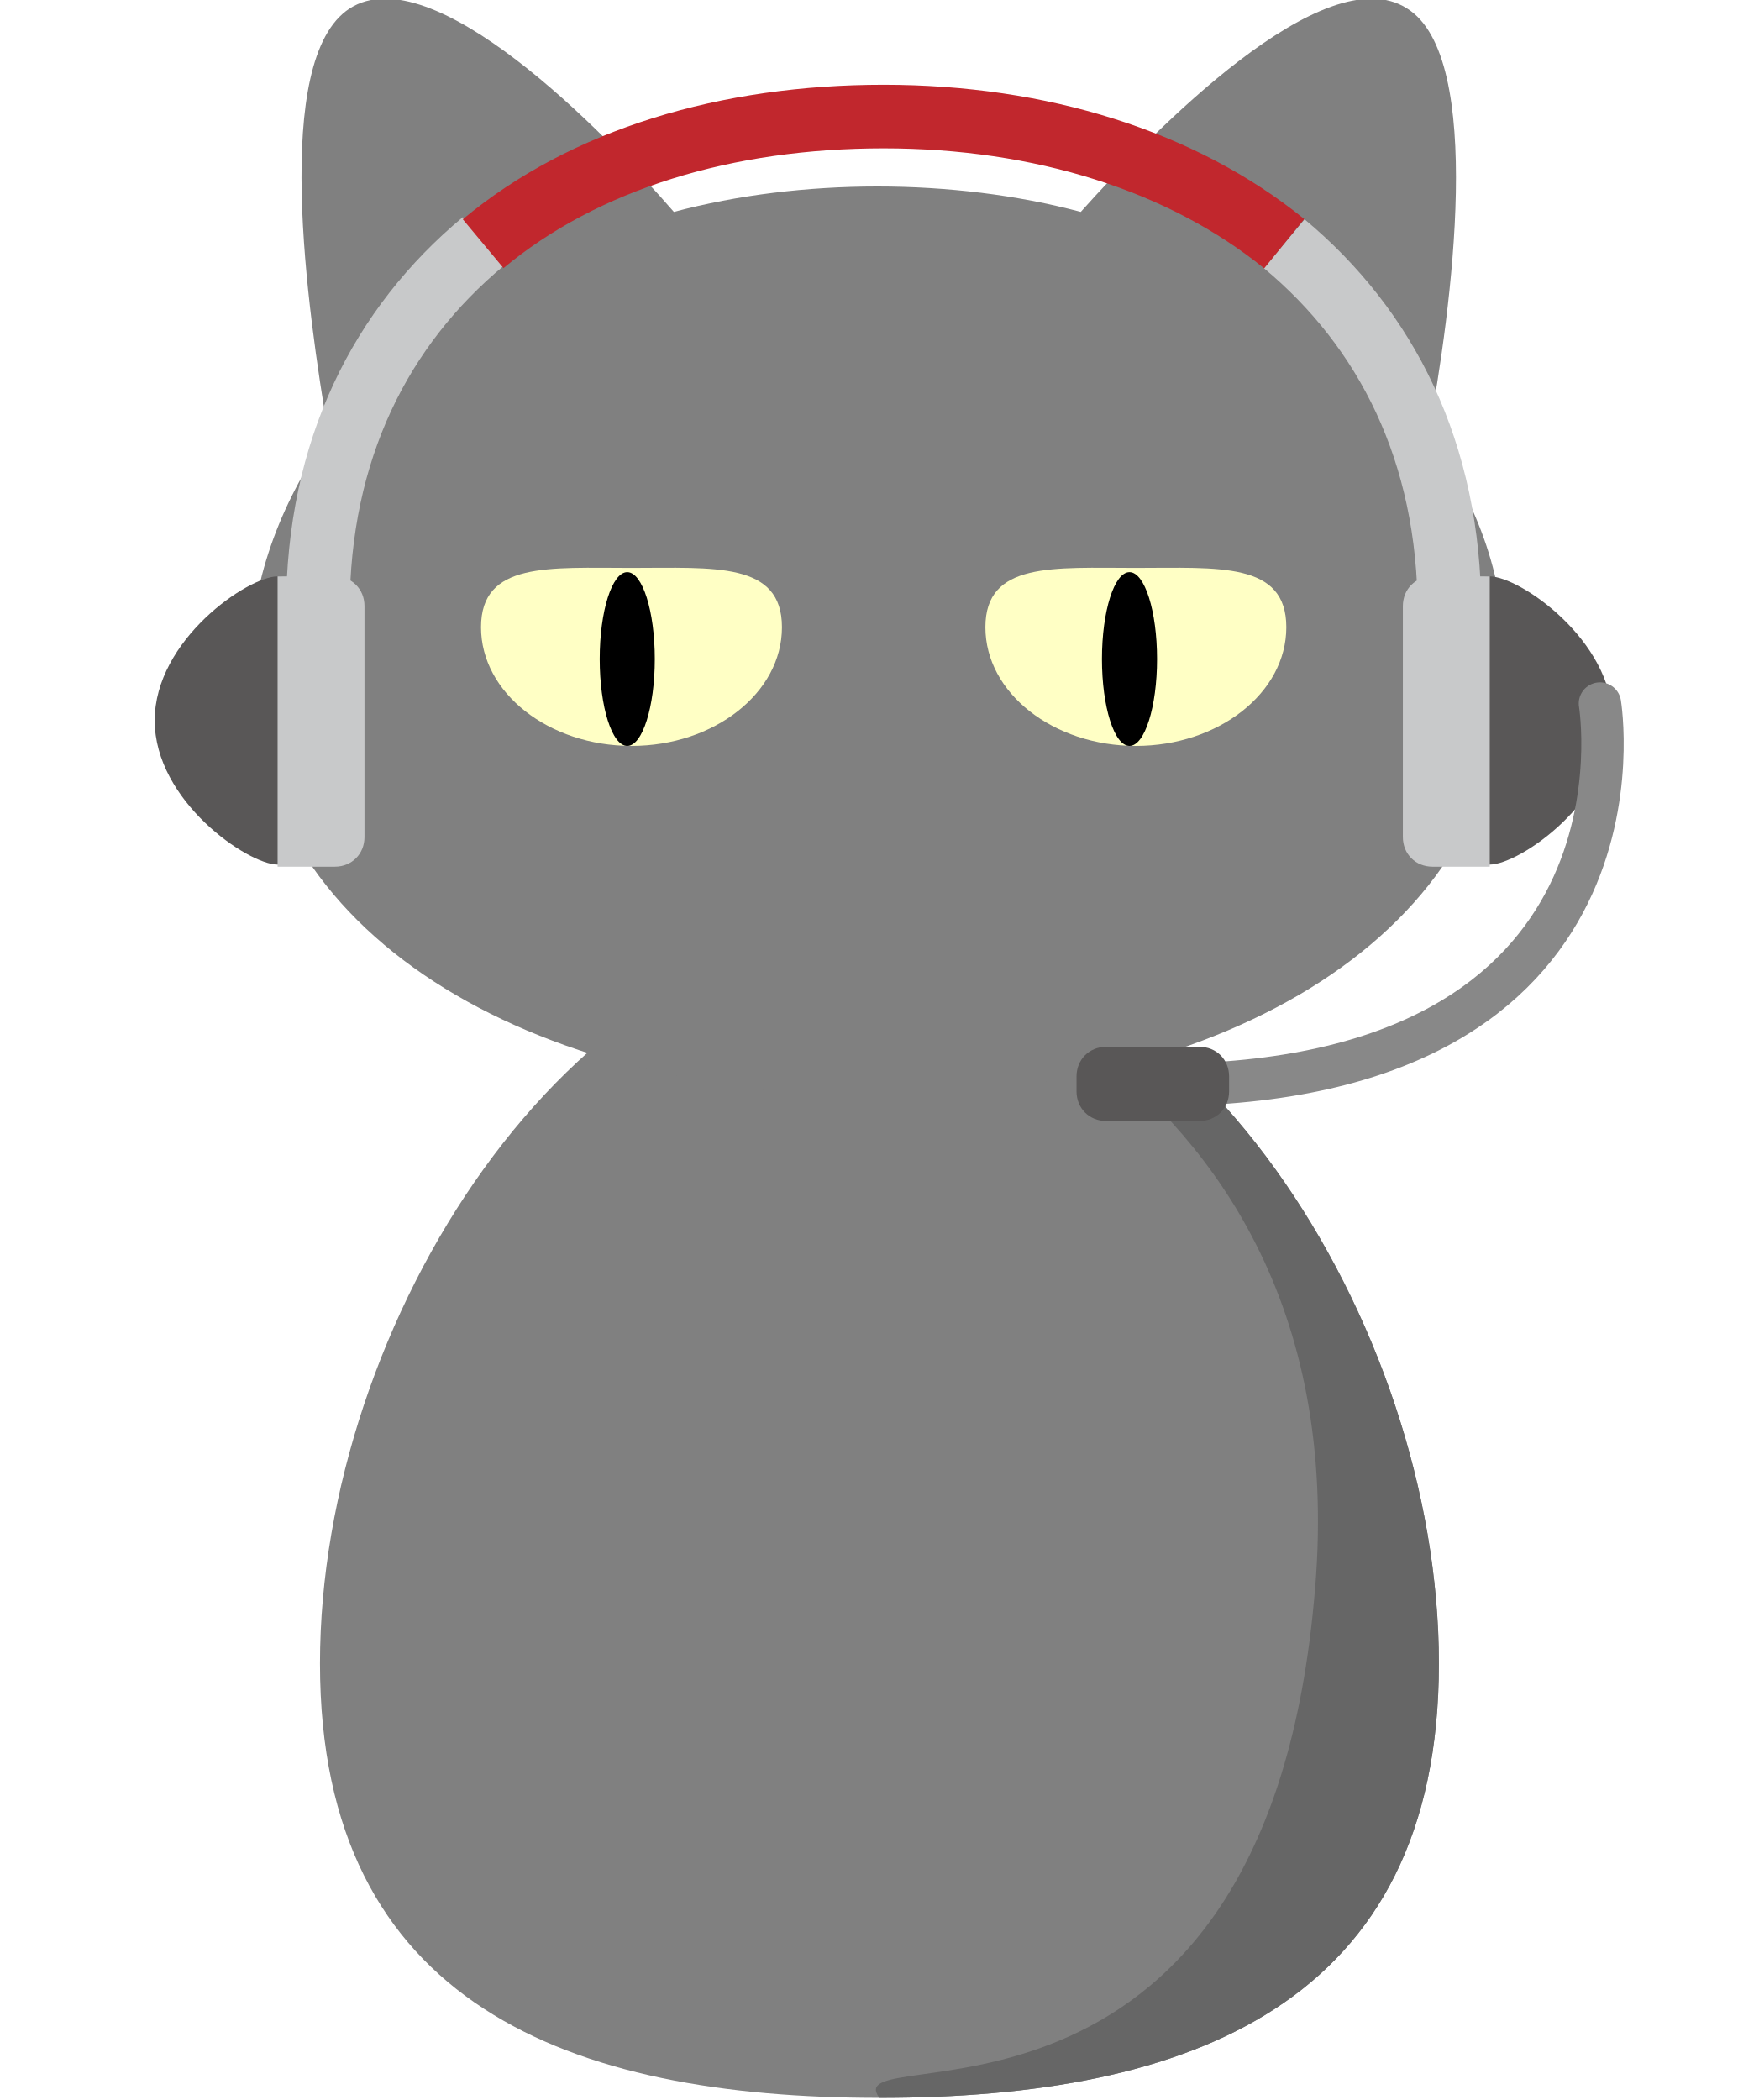
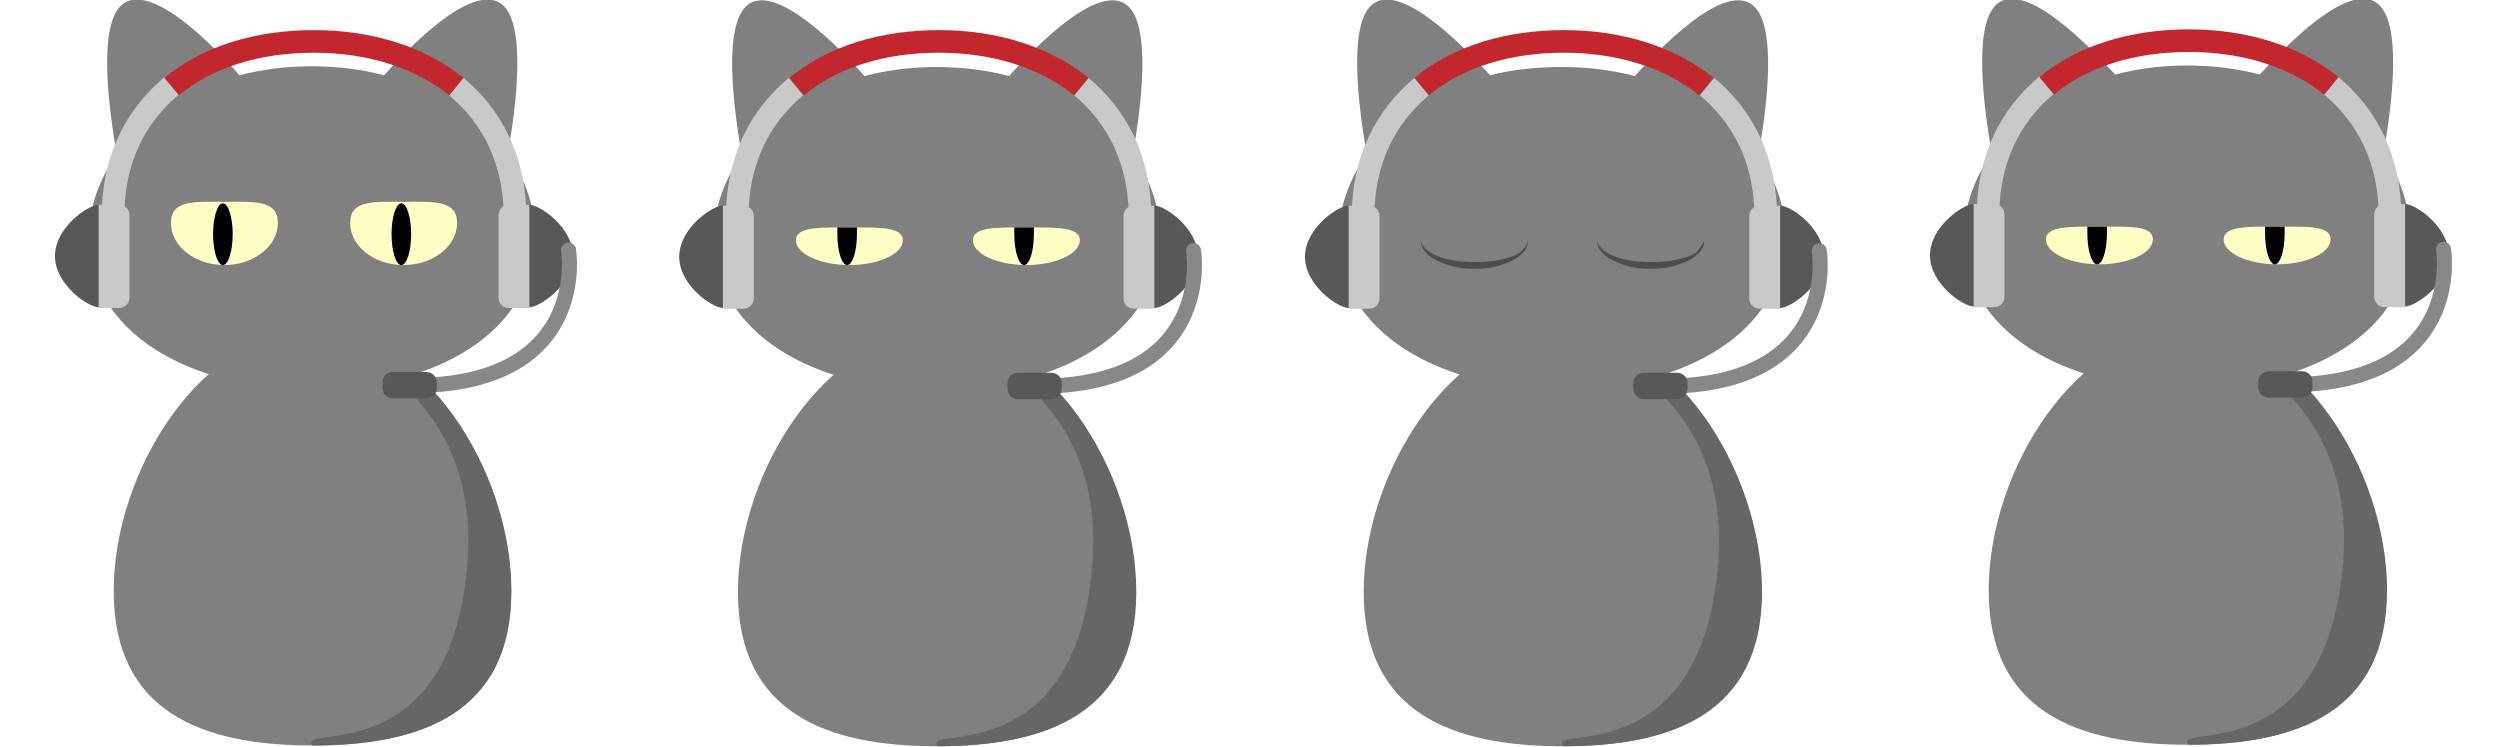
- <svg xmlns="http://www.w3.org/2000/svg" id="robo_neko" viewBox="0 0 83 99.1" role="img" aria-label="roboNeko">
-   <style>
-     .blink-frame {
-       animation-duration: 3280ms;
-       animation-iteration-count: infinite;
-       animation-timing-function: steps(1, end);
-     }
- 
-     .frame_1 {
-       animation-name: roboNekoFrame1;
-     }
- 
-     .frame_2 {
-       animation-name: roboNekoFrame2;
-       opacity: 0;
-     }
- 
-     .frame_3 {
-       animation-name: roboNekoFrame3;
-       opacity: 0;
-     }
- 
-     .frame_4 {
-       animation-name: roboNekoFrame4;
-       opacity: 0;
-     }
- 
-     @keyframes roboNekoFrame1 {
-       0%,
-       91.46% {
-         opacity: 1;
-       }
- 
-       91.47%,
-       100% {
-         opacity: 0;
-       }
-     }
- 
-     @keyframes roboNekoFrame2 {
-       0%,
-       91.46% {
-         opacity: 0;
-       }
- 
-       91.47%,
-       94.51% {
-         opacity: 1;
-       }
- 
-       94.52%,
-       100% {
-         opacity: 0;
-       }
-     }
- 
-     @keyframes roboNekoFrame3 {
-       0%,
-       94.51% {
-         opacity: 0;
-       }
- 
-       94.52%,
-       96.95% {
-         opacity: 1;
-       }
- 
-       96.96%,
-       100% {
-         opacity: 0;
-       }
-     }
- 
-     @keyframes roboNekoFrame4 {
-       0%,
-       96.95% {
-         opacity: 0;
-       }
- 
-       96.96%,
-       100% {
-         opacity: 1;
-       }
-     }
-   </style>
-   <g class="robo-neko-body" transform="translate(0.2 0)">
-     <path style="fill:#808080;" d="M67.7,78.5C67.7,94.6,55.9,99,41.3,99s-26.4-4.4-26.4-20.5s11.8-34.6,26.4-34.6S67.7,62.4,67.7,78.5z" />
-     <path style="fill:#666666;" d="M41.3,99c14.6,0,26.4-4.4,26.4-20.5S55.9,43.9,41.3,43.9c-3.3,0,23.2,4.4,20.5,31.7C59.3,102.5,39.1,96.1,41.3,99" />
-     <path style="fill:#808080;" d="M67.2,20.5c1.1-5.9,2.7-17.8-1-20.1c-3.9-2.5-12,5.8-15.4,9.6c-3-0.8-6.3-1.2-9.6-1.2s-6.6,0.4-9.6,1.2C28.3,6.2,20.2-2.1,16.3,0.4c-3.7,2.4-2,14.2-1,20.1c-2.3,3.3-3.7,7-3.7,11c0,12.6,13.3,20.2,29.6,20.2s29.6-7.6,29.6-20.2C70.9,27.5,69.6,23.8,67.2,20.5z" />
+ <svg xmlns="http://www.w3.org/2000/svg" version="1.1" id="レイヤー_1" x="0px" y="0px" viewBox="0 0 332 99.1" style="enable-background:new 0 0 332 99.1;" xml:space="preserve">
+   <g transform="translate(0.2 0)">
+     <path style="fill:#808080;" d="M67.7,78.5C67.7,94.6,55.9,99,41.3,99s-26.4-4.4-26.4-20.5s11.8-34.6,26.4-34.6S67.7,62.4,67.7,78.5z  " />
+     <path style="fill:#666666;" d="M41.3,99c14.6,0,26.4-4.4,26.4-20.5S55.9,43.9,41.3,43.9c-3.3,0,23.2,4.4,20.5,31.7  C59.3,102.5,39.1,96.1,41.3,99" />
+     <path style="fill:#808080;" d="M67.2,20.5c1.1-5.9,2.7-17.8-1-20.1c-3.9-2.5-12,5.8-15.4,9.6c-3-0.8-6.3-1.2-9.6-1.2  s-6.6,0.4-9.6,1.2C28.3,6.2,20.2-2.1,16.3,0.4c-3.7,2.4-2,14.2-1,20.1c-2.3,3.3-3.7,7-3.7,11c0,12.6,13.3,20.2,29.6,20.2  s29.6-7.6,29.6-20.2C70.9,27.5,69.6,23.8,67.2,20.5z" />
    <path style="fill:#595757;" d="M67.5,34c0,3.8,1.2,6.8,2.6,6.8s5.8-3,5.8-6.8s-4.4-6.8-5.8-6.8S67.5,30.2,67.5,34z" />
    <path style="fill:#C8C9CA;" d="M70.1,27.2h-2.7c-0.8,0-1.4,0.6-1.4,1.4v10.9c0,0.8,0.6,1.4,1.4,1.4h2.7" />
    <path style="fill:#595757;" d="M15.5,34c0,3.8-1.2,6.8-2.6,6.8s-5.8-3-5.8-6.8s4.4-6.8,5.8-6.8S15.5,30.2,15.5,34z" />
    <path style="fill:#C8C9CA;" d="M12.9,27.2h2.7c0.8,0,1.4,0.6,1.4,1.4v10.9c0,0.8-0.6,1.4-1.4,1.4h-2.7" />
-     <path style="fill:none;stroke:#C8C9CA;stroke-width:3;stroke-miterlimit:10;" d="M60.4,11.5c4.8,4,7.8,9.8,7.8,17.4 M14.8,28.8c0-7.6,3-13.4,7.8-17.4" />
+     <path style="fill:none;stroke:#C8C9CA;stroke-width:3;stroke-miterlimit:10;" d="M60.4,11.5c4.8,4,7.8,9.8,7.8,17.4 M14.8,28.8  c0-7.6,3-13.4,7.8-17.4" />
    <path style="fill:none;stroke:#C1272D;stroke-width:3;stroke-miterlimit:10;" d="M22.6,11.5c4.8-4,11.5-6,18.9-6s14.1,2.1,18.9,6" />
-     <path style="fill:none;stroke:#888888;stroke-width:2;stroke-linecap:round;stroke-linejoin:round;stroke-miterlimit:10;" d="M75.3,33.2c0,0,3,18-20.8,18" />
-     <path style="fill:#595757;" d="M57.8,51.5c0,0.8-0.6,1.4-1.4,1.4H52c-0.8,0-1.4-0.6-1.4-1.4v-0.7c0-0.8,0.6-1.4,1.4-1.4h4.4c0.8,0,1.4,0.6,1.4,1.4C57.8,50.8,57.8,51.5,57.8,51.5z" />
-   </g>
-   <g class="blink-frame frame_1" transform="translate(0.2 0)">
+     <path style="fill:none;stroke:#888888;stroke-width:2;stroke-linecap:round;stroke-linejoin:round;stroke-miterlimit:10;" d="  M75.3,33.2c0,0,3,18-20.8,18" />
+     <path style="fill:#595757;" d="M57.8,51.5c0,0.8-0.6,1.4-1.4,1.4H52c-0.8,0-1.4-0.6-1.4-1.4v-0.7c0-0.8,0.6-1.4,1.4-1.4h4.4  c0.8,0,1.4,0.6,1.4,1.4C57.8,50.8,57.8,51.5,57.8,51.5z" />
    <path style="fill:#FFFFC5;" d="M36.7,29.6c0,3.1-3.2,5.6-7.1,5.6s-7.1-2.5-7.1-5.6s3.2-2.8,7.1-2.8S36.7,26.5,36.7,29.6z" />
    <ellipse cx="29.4" cy="31.1" rx="1.3" ry="4.1" />
    <path style="fill:#FFFFC5;" d="M60.5,29.6c0,3.1-3.2,5.6-7.1,5.6s-7.1-2.5-7.1-5.6s3.2-2.8,7.1-2.8S60.5,26.5,60.5,29.6z" />
    <ellipse cx="53.1" cy="31.1" rx="1.3" ry="4.1" />
  </g>
-   <g class="blink-frame frame_2" transform="translate(-83 0)">
+   <g transform="translate(0 0)">
+     <path style="fill:#808080;" d="M150.8,78.6c0,16.1-11.8,20.5-26.4,20.5S98,94.7,98,78.6S109.9,44,124.5,44S150.8,62.4,150.8,78.6z" />
+     <path style="fill:#666666;" d="M124.5,99.1c14.6,0,26.4-4.4,26.4-20.5S139.1,44,124.5,44c-3.3,0,23.2,4.4,20.5,31.7  C142.5,102.6,122.2,96.2,124.5,99.1" />
+     <path style="fill:#808080;" d="M150.4,20.6c1.1-5.9,2.7-17.8-1-20.1c-3.9-2.5-12,5.8-15.4,9.6c-3-0.8-6.3-1.2-9.6-1.2  s-6.6,0.4-9.6,1.2C111.5,6.3,103.3-2,99.5,0.5c-3.7,2.4-2,14.2-1,20.1c-2.3,3.3-3.7,7-3.7,11c0,12.6,13.3,20.2,29.6,20.2  S154,44.2,154,31.6C154.1,27.6,152.8,23.8,150.4,20.6z" />
+     <path style="fill:#595757;" d="M150.7,34.1c0,3.8,1.2,6.8,2.6,6.8c1.4,0,5.8-3,5.8-6.8s-4.4-6.8-5.8-6.8  C151.9,27.3,150.7,30.3,150.7,34.1z" />
+     <path style="fill:#C8C9CA;" d="M153.3,27.3h-2.7c-0.8,0-1.4,0.6-1.4,1.4v10.9c0,0.8,0.6,1.4,1.4,1.4h2.7" />
+     <path style="fill:#595757;" d="M98.6,34.1c0,3.8-1.2,6.8-2.6,6.8s-5.8-3-5.8-6.8s4.4-6.8,5.8-6.8C97.5,27.3,98.6,30.3,98.6,34.1z" />
+     <path style="fill:#C8C9CA;" d="M96,27.3h2.7c0.8,0,1.4,0.6,1.4,1.4v10.9c0,0.8-0.6,1.4-1.4,1.4H96" />
+     <path style="fill:none;stroke:#C8C9CA;stroke-width:3;stroke-miterlimit:10;" d="M143.6,11.5c4.8,4,7.8,9.8,7.8,17.4 M97.9,28.9  c0-7.6,3-13.4,7.8-17.4" />
+     <path style="fill:none;stroke:#C1272D;stroke-width:3;stroke-miterlimit:10;" d="M105.8,11.5c4.8-4,11.5-6,18.9-6s14.1,2.1,18.9,6" />
+     <path style="fill:none;stroke:#888888;stroke-width:2;stroke-linecap:round;stroke-linejoin:round;stroke-miterlimit:10;" d="  M158.5,33.3c0,0,3,18-20.8,18" />
+     <path style="fill:#595757;" d="M141,51.6c0,0.8-0.6,1.4-1.4,1.4h-4.4c-0.8,0-1.4-0.6-1.4-1.4v-0.7c0-0.8,0.6-1.4,1.4-1.4h4.4  c0.8,0,1.4,0.6,1.4,1.4V51.6z" />
    <path style="fill:#FFFFC5;" d="M119.9,31.9c0,1.8-3.2,3.3-7.1,3.3s-7.1-1.5-7.1-3.3s3.2-1.7,7.1-1.7S119.9,30.1,119.9,31.9z" />
    <path d="M113.8,30.2v0.9c0,2.3-0.6,4.1-1.3,4.1c-0.7,0-1.3-1.8-1.3-4.1v-0.9C111.2,30.2,113.8,30.2,113.8,30.2z" />
    <path style="fill:#FFFFC5;" d="M143.4,31.9c0,1.8-3.2,3.3-7.1,3.3s-7.1-1.5-7.1-3.3s3.2-1.7,7.1-1.7S143.4,30.1,143.4,31.9z" />
    <path d="M137.3,30.2v0.9c0,2.3-0.6,4.1-1.3,4.1s-1.3-1.8-1.3-4.1v-0.9H137.3z" />
  </g>
-   <g class="blink-frame frame_3" transform="translate(-166.3 0)">
-     <path style="fill:#4D4D4D;" d="M203,31.9c0.1,0.7-0.4,1.5-0.9,1.9c-0.6,0.5-1.2,0.9-1.9,1.1c-1.4,0.6-2.8,0.8-4.3,0.8s-2.9-0.2-4.3-0.8c-0.7-0.3-1.3-0.6-1.9-1.1c-0.5-0.5-1-1.2-0.9-1.9c0.1,0.7,0.6,1.2,1.2,1.6c0.6,0.4,1.2,0.6,1.9,0.8c1.3,0.4,2.7,0.5,4.1,0.5c1.4,0,2.7-0.1,4.1-0.5c0.7-0.2,1.3-0.4,1.9-0.8C202.4,33.1,202.9,32.6,203,31.9L203,31.9z M226.4,31.9c0.1,0.7-0.4,1.5-0.9,1.9c-0.6,0.5-1.2,0.9-1.9,1.1c-1.4,0.6-2.8,0.8-4.3,0.8s-2.9-0.2-4.3-0.8c-0.7-0.3-1.3-0.6-1.9-1.1c-0.5-0.5-1-1.2-0.9-1.9c0.1,0.7,0.6,1.2,1.2,1.6c0.6,0.4,1.2,0.6,1.9,0.8c1.3,0.4,2.7,0.5,4.1,0.5c1.4,0,2.7-0.1,4.1-0.5c0.7-0.2,1.3-0.4,1.9-0.8C225.7,33.1,226.2,32.6,226.4,31.9L226.4,31.9z" />
+   <g transform="translate(-0.1 0)">
+     <path style="fill:#808080;" d="M234,78.6c0,16.1-11.8,20.5-26.4,20.5s-26.4-4.4-26.4-20.5S193.1,44,207.6,44S234,62.4,234,78.6z" />
+     <path style="fill:#666666;" d="M207.7,99.1c14.6,0,26.4-4.4,26.4-20.5S222.3,44,207.7,44c-3.3,0,23.2,4.4,20.5,31.7  C225.6,102.6,205.4,96.2,207.7,99.1" />
+     <path style="fill:#808080;" d="M233.6,20.6c1.1-5.9,2.7-17.8-1-20.1c-3.9-2.5-12,5.8-15.4,9.6c-3-0.8-6.3-1.2-9.6-1.2  S201,9.2,198,10c-3.4-3.7-11.5-12.1-15.4-9.6c-3.7,2.4-2,14.2-1,20.1c-2.3,3.3-3.7,7-3.7,11c0,12.6,13.3,20.2,29.6,20.2  s29.6-7.6,29.6-20.2C237.3,27.6,235.9,23.8,233.6,20.6L233.6,20.6z" />
+     <path style="fill:#595757;" d="M233.9,34.1c0,3.8,1.2,6.8,2.6,6.8c1.4,0,5.8-3,5.8-6.8s-4.4-6.8-5.8-6.8  C235.1,27.3,233.9,30.3,233.9,34.1z" />
+     <path style="fill:#C8C9CA;" d="M236.5,27.3h-2.7c-0.8,0-1.4,0.6-1.4,1.4v10.9c0,0.8,0.6,1.4,1.4,1.4h2.7" />
+     <path style="fill:#595757;" d="M181.8,34.1c0,3.8-1.2,6.8-2.6,6.8c-1.4,0-5.8-3-5.8-6.8s4.4-6.8,5.8-6.8  C180.6,27.3,181.8,30.3,181.8,34.1z" />
+     <path style="fill:#C8C9CA;" d="M179.2,27.3h2.7c0.8,0,1.4,0.6,1.4,1.4v10.9c0,0.8-0.6,1.4-1.4,1.4h-2.7" />
+     <path style="fill:none;stroke:#C8C9CA;stroke-width:3;stroke-miterlimit:10;" d="M226.8,11.5c4.8,4,7.8,9.8,7.8,17.4 M181.1,28.9  c0-7.6,3-13.4,7.8-17.4" />
+     <path style="fill:none;stroke:#C1272D;stroke-width:3;stroke-miterlimit:10;" d="M188.9,11.5c4.8-4,11.5-6,18.9-6s14.1,2.1,18.9,6" />
+     <path style="fill:none;stroke:#888888;stroke-width:2;stroke-linecap:round;stroke-linejoin:round;stroke-miterlimit:10;" d="  M241.7,33.3c0,0,3,18-20.8,18" />
+     <path style="fill:#595757;" d="M224.2,51.6c0,0.8-0.6,1.4-1.4,1.4h-4.4c-0.8,0-1.4-0.6-1.4-1.4v-0.7c0-0.8,0.6-1.4,1.4-1.4h4.4  c0.8,0,1.4,0.6,1.4,1.4V51.6z" />
+     <path style="fill:#4D4D4D;" d="M203,31.9c0.1,0.7-0.4,1.5-0.9,1.9c-0.6,0.5-1.2,0.9-1.9,1.1c-1.4,0.6-2.8,0.8-4.3,0.8  s-2.9-0.2-4.3-0.8c-0.7-0.3-1.3-0.6-1.9-1.1c-0.5-0.5-1-1.2-0.9-1.9c0.1,0.7,0.6,1.2,1.2,1.6c0.6,0.4,1.2,0.6,1.9,0.8  c1.3,0.4,2.7,0.5,4.1,0.5c1.4,0,2.7-0.1,4.1-0.5c0.7-0.2,1.3-0.4,1.9-0.8C202.4,33.1,202.9,32.6,203,31.9L203,31.9z M226.4,31.9  c0.1,0.7-0.4,1.5-0.9,1.9c-0.6,0.5-1.2,0.9-1.9,1.1c-1.4,0.6-2.8,0.8-4.3,0.8s-2.9-0.2-4.3-0.8c-0.7-0.3-1.3-0.6-1.9-1.1  c-0.5-0.5-1-1.2-0.9-1.9c0.1,0.7,0.6,1.2,1.2,1.6c0.6,0.4,1.2,0.6,1.9,0.8c1.3,0.4,2.7,0.5,4.1,0.5c1.4,0,2.7-0.1,4.1-0.5  c0.7-0.2,1.3-0.4,1.9-0.8C225.7,33.1,226.2,32.6,226.4,31.9L226.4,31.9z" />
  </g>
-   <g class="blink-frame frame_4" transform="translate(-249.3 0)">
+   <g transform="translate(-0.3 0)">
+     <path style="fill:#808080;" d="M317.2,78.4c0,16.1-11.8,20.5-26.4,20.5s-26.4-4.4-26.4-20.5s11.8-34.6,26.4-34.6  S317.2,62.3,317.2,78.4z" />
+     <path style="fill:#666666;" d="M290.9,98.9c14.6,0,26.4-4.4,26.4-20.5s-11.8-34.6-26.4-34.6c-3.3,0,23.2,4.4,20.5,31.7  C308.8,102.4,288.6,96,290.9,98.9" />
+     <path style="fill:#808080;" d="M316.8,20.4c1.1-5.9,2.7-17.8-1-20.1c-3.9-2.5-12,5.8-15.4,9.6c-3-0.8-6.3-1.2-9.6-1.2  c-3.4,0-6.6,0.4-9.6,1.2c-3.4-3.7-11.5-12.1-15.4-9.6c-3.7,2.4-2,14.2-1,20.1c-2.3,3.3-3.7,7-3.7,11c0,12.6,13.3,20.2,29.6,20.2  c16.4,0,29.6-7.6,29.6-20.2C320.4,27.4,319.1,23.7,316.8,20.4z" />
+     <path style="fill:#595757;" d="M317.1,33.9c0,3.8,1.2,6.8,2.6,6.8s5.8-3,5.8-6.8s-4.4-6.8-5.8-6.8C318.2,27.1,317.1,30.1,317.1,33.9  z" />
+     <path style="fill:#C8C9CA;" d="M319.7,27.1H317c-0.8,0-1.4,0.6-1.4,1.4v10.9c0,0.8,0.6,1.4,1.4,1.4h2.7" />
+     <path style="fill:#595757;" d="M265,33.9c0,3.8-1.2,6.8-2.6,6.8s-5.8-3-5.8-6.8s4.4-6.8,5.8-6.8S265,30.1,265,33.9z" />
+     <path style="fill:#C8C9CA;" d="M262.4,27.1h2.7c0.8,0,1.4,0.6,1.4,1.4v10.9c0,0.8-0.6,1.4-1.4,1.4h-2.7" />
+     <path style="fill:none;stroke:#C8C9CA;stroke-width:3;stroke-miterlimit:10;" d="M309.9,11.4c4.8,4,7.8,9.8,7.8,17.4 M264.3,28.7  c0-7.6,3-13.4,7.8-17.4" />
+     <path style="fill:none;stroke:#C1272D;stroke-width:3;stroke-miterlimit:10;" d="M272.1,11.4c4.8-4,11.5-6,18.9-6s14.1,2.1,18.9,6" />
+     <path style="fill:none;stroke:#888888;stroke-width:2;stroke-linecap:round;stroke-linejoin:round;stroke-miterlimit:10;" d="  M324.8,33.1c0,0,3,18-20.8,18" />
+     <path style="fill:#595757;" d="M307.4,51.4c0,0.8-0.6,1.4-1.4,1.4h-4.4c-0.8,0-1.4-0.6-1.4-1.4v-0.7c0-0.8,0.6-1.4,1.4-1.4h4.4  c0.8,0,1.4,0.6,1.4,1.4V51.4z" />
    <path style="fill:#FFFFC5;" d="M286.2,31.8c0,1.8-3.2,3.3-7.1,3.3s-7.1-1.5-7.1-3.3s3.2-1.7,7.1-1.7S286.2,29.9,286.2,31.8z" />
    <path d="M280.1,30.1V31c0,2.3-0.6,4.1-1.3,4.1c-0.7,0-1.3-1.8-1.3-4.1v-0.9L280.1,30.1L280.1,30.1z" />
    <path style="fill:#FFFFC5;" d="M309.8,31.8c0,1.8-3.2,3.3-7.1,3.3s-7.1-1.5-7.1-3.3s3.2-1.7,7.1-1.7S309.8,29.9,309.8,31.8z" />
    <path d="M303.7,30.1V31c0,2.3-0.6,4.1-1.3,4.1s-1.3-1.8-1.3-4.1v-0.9L303.7,30.1L303.7,30.1z" />
  </g>
</svg>
